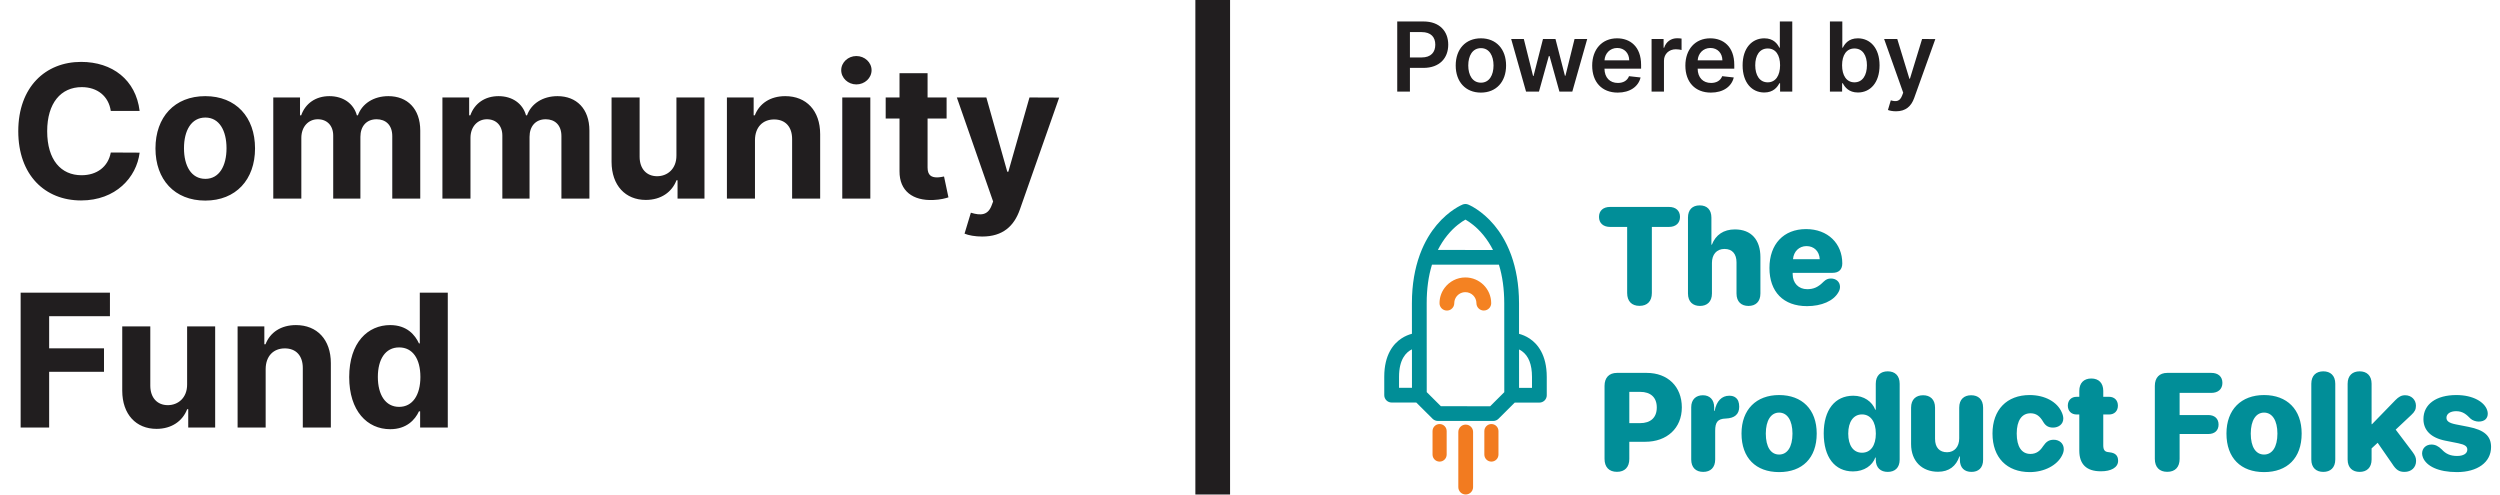
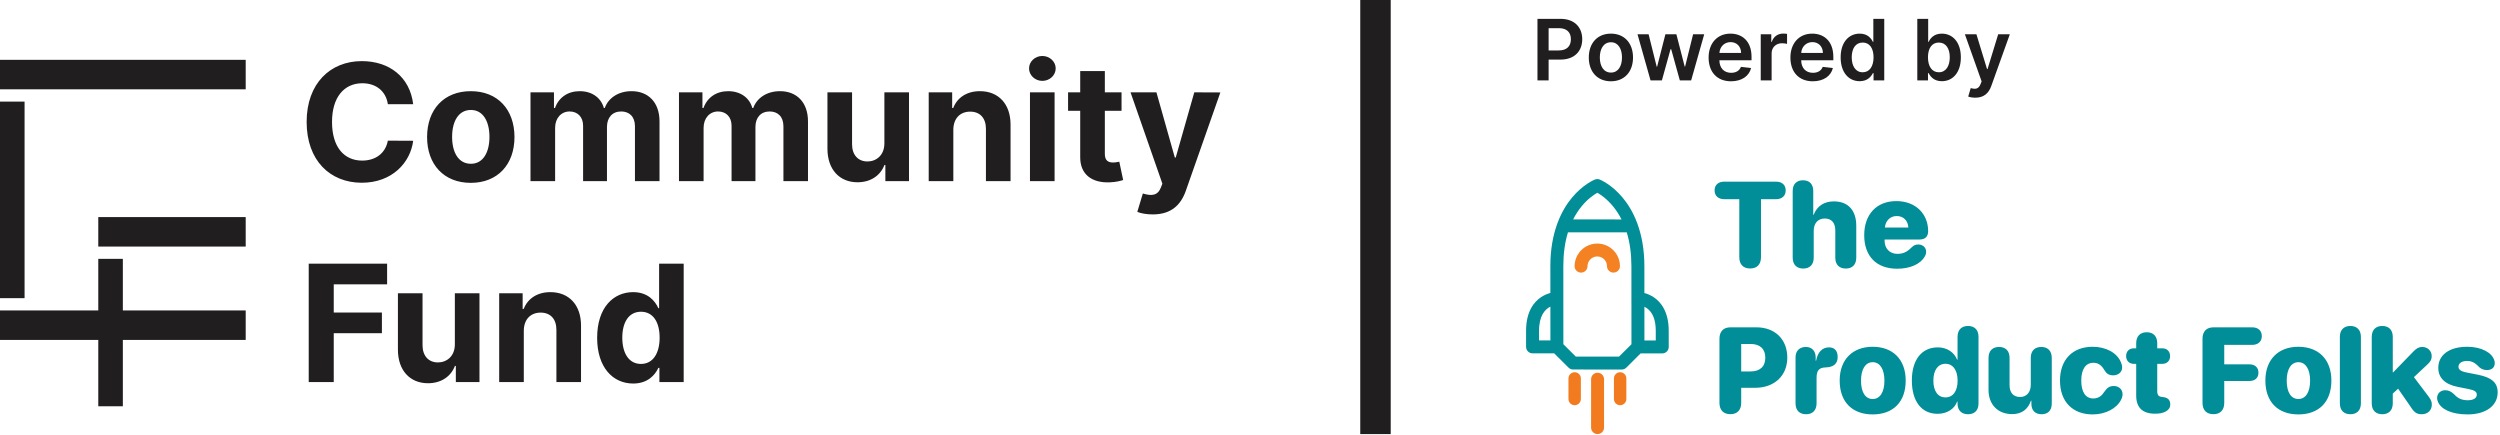
- <svg xmlns="http://www.w3.org/2000/svg" width="273" height="54" viewBox="0 0 273 54" fill="none">
-   <path d="M15.248 12.117C14.838 8.715 12.264 6.759 8.855 6.759C4.965 6.759 1.995 9.506 1.995 14.324C1.995 19.128 4.914 21.889 8.855 21.889C12.63 21.889 14.91 19.38 15.248 16.669L12.098 16.654C11.803 18.229 10.566 19.135 8.905 19.135C6.669 19.135 5.152 17.474 5.152 14.324C5.152 11.261 6.647 9.514 8.927 9.514C10.631 9.514 11.861 10.499 12.098 12.117H15.248ZM22.414 21.904C25.765 21.904 27.85 19.61 27.85 16.208C27.85 12.786 25.765 10.499 22.414 10.499C19.063 10.499 16.977 12.786 16.977 16.208C16.977 19.61 19.063 21.904 22.414 21.904ZM22.428 19.531C20.882 19.531 20.091 18.114 20.091 16.187C20.091 14.26 20.882 12.836 22.428 12.836C23.945 12.836 24.736 14.26 24.736 16.187C24.736 18.114 23.945 19.531 22.428 19.531ZM29.842 21.688H32.906V15.058C32.906 13.835 33.682 13.023 34.703 13.023C35.71 13.023 36.386 13.713 36.386 14.799V21.688H39.356V14.943C39.356 13.799 40.01 13.023 41.125 13.023C42.103 13.023 42.836 13.634 42.836 14.864V21.688H45.892V14.26C45.892 11.865 44.469 10.499 42.412 10.499C40.794 10.499 39.536 11.326 39.083 12.591H38.968C38.615 11.311 37.486 10.499 35.969 10.499C34.48 10.499 33.351 11.29 32.891 12.591H32.762V10.643H29.842V21.688ZM48.312 21.688H51.376V15.058C51.376 13.835 52.152 13.023 53.173 13.023C54.18 13.023 54.856 13.713 54.856 14.799V21.688H57.826V14.943C57.826 13.799 58.48 13.023 59.595 13.023C60.573 13.023 61.307 13.634 61.307 14.864V21.688H64.363V14.26C64.363 11.865 62.939 10.499 60.882 10.499C59.264 10.499 58.006 11.326 57.553 12.591H57.438C57.085 11.311 55.956 10.499 54.439 10.499C52.951 10.499 51.822 11.29 51.361 12.591H51.232V10.643H48.312V21.688ZM73.866 16.985C73.873 18.466 72.859 19.243 71.759 19.243C70.601 19.243 69.853 18.43 69.846 17.129V10.643H66.782V17.675C66.79 20.257 68.3 21.832 70.522 21.832C72.183 21.832 73.377 20.976 73.873 19.682H73.988V21.688H76.929V10.643H73.866V16.985ZM82.443 15.302C82.45 13.879 83.299 13.044 84.535 13.044C85.765 13.044 86.506 13.85 86.499 15.202V21.688H89.562V14.655C89.562 12.081 88.052 10.499 85.751 10.499C84.111 10.499 82.925 11.304 82.428 12.591H82.299V10.643H79.379V21.688H82.443V15.302ZM91.976 21.688H95.04V10.643H91.976V21.688ZM93.515 9.219C94.428 9.219 95.176 8.521 95.176 7.665C95.176 6.817 94.428 6.119 93.515 6.119C92.609 6.119 91.861 6.817 91.861 7.665C91.861 8.521 92.609 9.219 93.515 9.219ZM103.369 10.643H101.291V7.996H98.227V10.643H96.717V12.944H98.227V18.697C98.213 20.861 99.687 21.933 101.909 21.839C102.7 21.81 103.261 21.652 103.57 21.551L103.088 19.272C102.937 19.301 102.614 19.372 102.326 19.372C101.715 19.372 101.291 19.142 101.291 18.294V12.944H103.369V10.643ZM107.256 25.83C109.535 25.83 110.743 24.665 111.369 22.882L115.662 10.657L112.419 10.643L110.11 18.754H109.995L107.709 10.643H104.487L108.449 22.004L108.27 22.472C107.867 23.507 107.097 23.558 106.019 23.227L105.328 25.514C105.767 25.701 106.479 25.83 107.256 25.83ZM2.254 46.688H5.367V40.604H11.357V38.037H5.367V34.528H12.005V31.961H2.254V46.688ZM20.433 41.985C20.44 43.466 19.426 44.243 18.326 44.243C17.168 44.243 16.42 43.43 16.413 42.129V35.642H13.349V42.675C13.357 45.257 14.867 46.832 17.089 46.832C18.75 46.832 19.944 45.976 20.44 44.682H20.555V46.688H23.496V35.642H20.433V41.985ZM29.01 40.302C29.017 38.879 29.866 38.044 31.102 38.044C32.332 38.044 33.073 38.85 33.066 40.202V46.688H36.129V39.655C36.129 37.081 34.619 35.499 32.318 35.499C30.678 35.499 29.491 36.304 28.995 37.591H28.866V35.642H25.946V46.688H29.01V40.302ZM42.613 46.868C44.397 46.868 45.324 45.839 45.749 44.919H45.878V46.688H48.898V31.961H45.842V37.498H45.749C45.339 36.599 44.454 35.499 42.606 35.499C40.183 35.499 38.133 37.383 38.133 41.18C38.133 44.876 40.096 46.868 42.613 46.868ZM43.584 44.43C42.081 44.43 41.261 43.093 41.261 41.165C41.261 39.252 42.067 37.937 43.584 37.937C45.073 37.937 45.907 39.195 45.907 41.165C45.907 43.136 45.058 44.43 43.584 44.43Z" fill="#211E1F" />
-   <rect x="130.534" width="3.789" height="54" fill="#211E1F" />
-   <path d="M152.578 10H153.964V7.414H155.43C157.198 7.414 158.147 6.352 158.147 4.879C158.147 3.418 157.209 2.345 155.448 2.345H152.578V10ZM153.964 6.274V3.504H155.235C156.274 3.504 156.734 4.065 156.734 4.879C156.734 5.694 156.274 6.274 155.243 6.274H153.964ZM161.714 10.112C163.395 10.112 164.464 8.927 164.464 7.152C164.464 5.373 163.395 4.184 161.714 4.184C160.032 4.184 158.963 5.373 158.963 7.152C158.963 8.927 160.032 10.112 161.714 10.112ZM161.721 9.028C160.79 9.028 160.334 8.198 160.334 7.148C160.334 6.098 160.79 5.257 161.721 5.257C162.637 5.257 163.093 6.098 163.093 7.148C163.093 8.198 162.637 9.028 161.721 9.028ZM166.644 10H168.056L169.133 6.12H169.211L170.288 10H171.697L173.323 4.259H171.94L170.946 8.273H170.89L169.858 4.259H168.494L167.462 8.296H167.41L166.401 4.259H165.021L166.644 10ZM176.655 10.112C177.993 10.112 178.912 9.458 179.152 8.46L177.888 8.318C177.705 8.804 177.257 9.058 176.674 9.058C175.799 9.058 175.22 8.483 175.208 7.5H179.208V7.085C179.208 5.07 177.997 4.184 176.584 4.184C174.939 4.184 173.867 5.391 173.867 7.163C173.867 8.965 174.924 10.112 176.655 10.112ZM175.212 6.588C175.253 5.855 175.795 5.238 176.603 5.238C177.38 5.238 177.903 5.806 177.911 6.588H175.212ZM180.352 10H181.705V6.625C181.705 5.896 182.255 5.38 182.999 5.38C183.227 5.38 183.511 5.421 183.627 5.459V4.214C183.503 4.192 183.29 4.177 183.141 4.177C182.483 4.177 181.933 4.55 181.724 5.216H181.664V4.259H180.352V10ZM186.831 10.112C188.169 10.112 189.088 9.458 189.327 8.46L188.064 8.318C187.881 8.804 187.432 9.058 186.849 9.058C185.975 9.058 185.395 8.483 185.384 7.5H189.383V7.085C189.383 5.07 188.172 4.184 186.76 4.184C185.115 4.184 184.042 5.391 184.042 7.163C184.042 8.965 185.1 10.112 186.831 10.112ZM185.388 6.588C185.429 5.855 185.971 5.238 186.778 5.238C187.556 5.238 188.079 5.806 188.086 6.588H185.388ZM192.659 10.101C193.645 10.101 194.09 9.514 194.303 9.095H194.385V10H195.716V2.345H194.359V5.208H194.303C194.098 4.793 193.675 4.184 192.662 4.184C191.335 4.184 190.293 5.223 190.293 7.137C190.293 9.028 191.306 10.101 192.659 10.101ZM193.036 8.991C192.143 8.991 191.672 8.206 191.672 7.129C191.672 6.061 192.135 5.294 193.036 5.294C193.907 5.294 194.385 6.016 194.385 7.129C194.385 8.243 193.899 8.991 193.036 8.991ZM199.828 10H201.159V9.095H201.237C201.451 9.514 201.895 10.101 202.882 10.101C204.235 10.101 205.248 9.028 205.248 7.137C205.248 5.223 204.205 4.184 202.878 4.184C201.865 4.184 201.443 4.793 201.237 5.208H201.181V2.345H199.828V10ZM201.155 7.129C201.155 6.016 201.634 5.294 202.505 5.294C203.405 5.294 203.869 6.061 203.869 7.129C203.869 8.206 203.398 8.991 202.505 8.991C201.641 8.991 201.155 8.243 201.155 7.129ZM207.044 12.153C208.098 12.153 208.707 11.611 209.032 10.695L211.338 4.266L209.892 4.259L208.565 8.595H208.505L207.182 4.259H205.747L207.829 10.12L207.713 10.43C207.463 11.084 207.066 11.129 206.476 10.957L206.162 12.011C206.345 12.086 206.674 12.153 207.044 12.153Z" fill="#211E1F" />
-   <path d="M179.034 33.4C179.89 33.4 180.383 32.892 180.383 31.992V24.78H182.256C182.971 24.78 183.457 24.381 183.457 23.688C183.457 22.995 182.985 22.597 182.256 22.597H175.82C175.083 22.597 174.611 22.995 174.611 23.688C174.611 24.381 175.098 24.78 175.82 24.78H177.685V31.992C177.685 32.892 178.179 33.4 179.034 33.4ZM185.639 33.408C186.398 33.408 186.944 32.965 186.944 32.051V28.71C186.944 27.811 187.438 27.184 188.315 27.184C189.177 27.184 189.627 27.744 189.627 28.651V32.051C189.627 32.965 190.165 33.408 190.932 33.408C191.699 33.408 192.237 32.965 192.237 32.051V28.083C192.237 26.188 191.242 25.052 189.45 25.052C188.227 25.052 187.349 25.642 186.937 26.719H186.885V23.762C186.885 22.914 186.42 22.427 185.61 22.427C184.799 22.427 184.327 22.914 184.327 23.755V32.051C184.327 32.965 184.873 33.408 185.639 33.408ZM197.323 33.43C198.922 33.43 200.22 32.862 200.751 31.918C200.869 31.726 200.928 31.527 200.928 31.328C200.928 30.753 200.478 30.414 199.947 30.414C199.623 30.414 199.409 30.502 199.136 30.76C198.554 31.35 198.06 31.579 197.345 31.579C196.402 31.579 195.76 30.915 195.76 29.942V29.794H200.124C200.802 29.794 201.178 29.425 201.178 28.762C201.178 26.594 199.608 25.016 197.22 25.016C194.772 25.016 193.224 26.66 193.224 29.263C193.224 31.874 194.75 33.43 197.323 33.43ZM195.797 28.305C195.863 27.464 196.46 26.874 197.271 26.874C198.089 26.874 198.672 27.434 198.716 28.305H195.797ZM176.572 51.524C177.427 51.524 177.921 51.015 177.921 50.115V48.242H179.661C182.027 48.242 183.656 46.76 183.656 44.488C183.656 42.202 182.108 40.72 179.823 40.72H176.572C175.717 40.72 175.216 41.236 175.216 42.136V50.115C175.216 51.015 175.717 51.524 176.572 51.524ZM177.921 46.207V42.792H179.108C180.243 42.792 180.921 43.39 180.921 44.496C180.921 45.609 180.243 46.207 179.093 46.207H177.921ZM185.993 51.531C186.789 51.531 187.298 51.059 187.298 50.174V47.04C187.298 46.126 187.556 45.727 188.455 45.705C188.942 45.683 189.31 45.572 189.553 45.351C189.797 45.138 189.922 44.828 189.922 44.415C189.922 43.943 189.789 43.611 189.531 43.419C189.362 43.279 189.126 43.213 188.831 43.213C188.027 43.213 187.438 43.788 187.239 44.872H187.187V44.474C187.187 43.626 186.686 43.161 185.956 43.161C185.197 43.161 184.681 43.626 184.681 44.466V50.174C184.681 51.059 185.19 51.531 185.993 51.531ZM194.279 51.553C196.807 51.553 198.385 50.027 198.385 47.342C198.385 44.71 196.785 43.139 194.279 43.139C191.787 43.139 190.173 44.717 190.173 47.342C190.173 50.019 191.75 51.553 194.279 51.553ZM194.279 49.636C193.379 49.636 192.826 48.817 192.826 47.35C192.826 45.904 193.394 45.056 194.279 45.056C195.17 45.056 195.738 45.904 195.738 47.35C195.738 48.817 195.17 49.636 194.279 49.636ZM202.35 51.479C203.567 51.479 204.473 50.83 204.783 49.96H204.834V50.189C204.834 51.096 205.38 51.531 206.139 51.531C206.906 51.531 207.444 51.096 207.444 50.189V41.907C207.444 40.993 206.906 40.55 206.139 40.55C205.372 40.55 204.834 40.993 204.834 41.907V44.746H204.783C204.429 43.847 203.545 43.213 202.38 43.213C200.375 43.213 199.151 44.761 199.151 47.327C199.151 49.923 200.352 51.479 202.35 51.479ZM203.331 49.437C202.387 49.437 201.827 48.647 201.827 47.35C201.827 46.059 202.395 45.255 203.331 45.255C204.267 45.255 204.842 46.059 204.842 47.35C204.842 48.655 204.274 49.437 203.331 49.437ZM211.631 51.516C212.84 51.516 213.607 50.897 213.968 49.842H214.019V50.211C214.019 51.103 214.535 51.531 215.287 51.531C216.039 51.531 216.555 51.103 216.555 50.204V44.518C216.555 43.603 216.017 43.161 215.25 43.161C214.484 43.161 213.946 43.603 213.946 44.518V47.873C213.946 48.78 213.43 49.385 212.619 49.385C211.8 49.385 211.307 48.876 211.307 47.925V44.518C211.307 43.603 210.761 43.161 210.002 43.161C209.235 43.161 208.69 43.603 208.69 44.518V48.492C208.69 50.388 209.906 51.516 211.631 51.516ZM221.656 51.553C223.233 51.553 224.649 50.808 225.18 49.724C225.312 49.466 225.364 49.245 225.364 49.046C225.364 48.397 224.855 48.021 224.273 48.021C223.72 48.021 223.433 48.249 223.093 48.743C222.791 49.215 222.386 49.569 221.723 49.569C220.764 49.569 220.226 48.78 220.226 47.342C220.226 45.919 220.779 45.13 221.737 45.13C222.327 45.13 222.747 45.418 223.123 46.074C223.374 46.494 223.69 46.693 224.192 46.693C224.789 46.693 225.312 46.332 225.312 45.705C225.312 45.506 225.253 45.263 225.15 45.042C224.656 43.884 223.3 43.139 221.641 43.139C219.143 43.139 217.58 44.746 217.58 47.342C217.58 49.968 219.143 51.553 221.656 51.553ZM227.059 49.208C227.059 50.697 227.848 51.464 229.396 51.464H229.462C230.472 51.464 231.298 51.081 231.298 50.322C231.298 49.717 230.959 49.459 230.376 49.392L230.215 49.37C229.846 49.333 229.676 49.134 229.676 48.633V45.263H230.31C230.892 45.263 231.276 44.879 231.276 44.297C231.276 43.714 230.892 43.33 230.31 43.33H229.676V42.689C229.676 41.841 229.197 41.332 228.372 41.332C227.539 41.332 227.059 41.841 227.059 42.689V43.33H226.772C226.19 43.33 225.806 43.707 225.806 44.297C225.806 44.879 226.19 45.263 226.772 45.263H227.059V49.208ZM236.664 51.524C237.519 51.524 238.014 51.015 238.014 50.115V47.394H241.139C241.839 47.394 242.267 47.011 242.267 46.362C242.267 45.705 241.824 45.322 241.139 45.322H238.014V42.903H241.485C242.2 42.903 242.687 42.505 242.687 41.812C242.687 41.118 242.215 40.72 241.485 40.72H236.664C235.809 40.72 235.308 41.236 235.308 42.136V50.115C235.308 51.015 235.809 51.524 236.664 51.524ZM247.235 51.553C249.763 51.553 251.341 50.027 251.341 47.342C251.341 44.71 249.741 43.139 247.235 43.139C244.744 43.139 243.129 44.717 243.129 47.342C243.129 50.019 244.707 51.553 247.235 51.553ZM247.235 49.636C246.336 49.636 245.783 48.817 245.783 47.35C245.783 45.904 246.35 45.056 247.235 45.056C248.127 45.056 248.694 45.904 248.694 47.35C248.694 48.817 248.127 49.636 247.235 49.636ZM253.707 51.531C254.466 51.531 255.012 51.088 255.012 50.174V41.907C255.012 40.993 254.466 40.55 253.707 40.55C252.94 40.55 252.395 40.993 252.395 41.907V50.174C252.395 51.088 252.94 51.531 253.707 51.531ZM257.673 51.531C258.432 51.531 258.978 51.088 258.978 50.174V48.965L259.641 48.352L261.219 50.631C261.654 51.317 261.978 51.531 262.575 51.531C263.319 51.531 263.836 51.052 263.836 50.329C263.836 49.99 263.747 49.761 263.452 49.356L261.609 46.915L263.305 45.322C263.695 44.96 263.821 44.71 263.821 44.304C263.821 43.648 263.319 43.161 262.642 43.161C262.236 43.161 261.941 43.323 261.573 43.699L259.022 46.325H258.978V41.907C258.978 40.993 258.432 40.55 257.673 40.55C256.906 40.55 256.361 40.993 256.361 41.907V50.174C256.361 51.088 256.906 51.531 257.673 51.531ZM268.295 51.553C270.529 51.553 272.025 50.491 272.025 48.81C272.025 47.608 271.281 46.951 269.556 46.612L268.162 46.339C267.396 46.184 267.153 45.963 267.153 45.617C267.153 45.182 267.58 44.901 268.214 44.901C268.981 44.901 269.379 45.314 269.777 45.712C269.998 45.919 270.374 46.037 270.669 46.037C271.347 46.037 271.664 45.668 271.664 45.167C271.664 45.042 271.642 44.916 271.598 44.791C271.31 43.906 270.072 43.139 268.236 43.139C266.018 43.139 264.639 44.149 264.639 45.764C264.639 46.981 265.457 47.814 267.042 48.124L268.443 48.404C269.172 48.552 269.431 48.743 269.431 49.097C269.431 49.532 268.995 49.791 268.318 49.791C267.588 49.791 267.086 49.569 266.644 49.083C266.268 48.714 265.922 48.544 265.509 48.544C264.919 48.544 264.492 48.95 264.492 49.525C264.492 49.658 264.529 49.812 264.588 49.968C264.963 50.889 266.246 51.553 268.295 51.553Z" fill="#018E98" />
-   <path d="M167.033 36.971C166.624 36.7 166.216 36.543 165.879 36.454L165.878 33.121C165.877 31.009 165.534 29.294 165.042 27.916C165.028 27.858 165.007 27.802 164.981 27.749C164.458 26.349 163.782 25.312 163.165 24.575C161.789 22.932 160.382 22.358 160.323 22.334C160.13 22.258 159.916 22.258 159.723 22.334C159.664 22.358 158.258 22.93 156.884 24.572C156.267 25.309 155.591 26.347 155.07 27.748C155.046 27.799 155.026 27.851 155.013 27.907C154.521 29.285 154.18 31.001 154.181 33.116L154.183 36.448C153.845 36.537 153.439 36.693 153.03 36.964C152.176 37.53 151.159 38.715 151.161 41.145L151.162 43.153C151.162 43.596 151.523 43.956 151.968 43.956L154.659 43.958L156.44 45.731C156.592 45.882 156.797 45.966 157.011 45.966L163.061 45.969C163.275 45.969 163.48 45.885 163.631 45.734L165.41 43.963L168.101 43.964C168.546 43.964 168.907 43.605 168.907 43.162L168.906 41.154C168.905 38.724 167.886 37.538 167.033 36.971ZM154.187 42.35L152.775 42.349L152.775 41.145C152.774 39.234 153.546 38.46 154.184 38.146L154.187 42.35ZM158.063 25.675C158.832 24.733 159.611 24.213 160.024 23.98C160.439 24.214 161.217 24.736 161.987 25.677C162.39 26.171 162.739 26.712 163.035 27.298L157.016 27.295C157.313 26.709 157.66 26.168 158.063 25.675ZM164.266 37.136L164.269 42.826L162.726 44.362L157.345 44.359L155.8 42.821L155.797 37.131L155.795 33.116C155.793 31.558 155.987 30.15 156.372 28.9L163.683 28.904C164.068 30.154 164.263 31.562 164.264 33.12L164.266 37.136ZM167.294 42.357L165.882 42.356L165.88 38.16C165.982 38.209 166.088 38.269 166.192 38.343C166.922 38.861 167.293 39.806 167.294 41.152L167.294 42.357Z" fill="#018E97" />
-   <path d="M160.055 46.367C159.61 46.367 159.249 46.727 159.249 47.171L159.248 53.196C159.248 53.639 159.609 54 160.054 53.999C160.499 53.999 160.86 53.639 160.86 53.196L160.861 47.17C160.861 46.727 160.5 46.368 160.055 46.367Z" fill="#F27B20" />
-   <path d="M160.017 30.297C159.094 30.298 158.272 30.742 157.757 31.429C157.404 31.898 157.195 32.48 157.195 33.11C157.195 33.554 157.556 33.914 158.001 33.913C158.168 33.913 158.323 33.863 158.452 33.776C158.666 33.631 158.808 33.387 158.808 33.109C158.808 32.694 159.02 32.327 159.341 32.11C159.534 31.98 159.767 31.904 160.017 31.904C160.684 31.903 161.226 32.444 161.226 33.108C161.226 33.552 161.587 33.911 162.032 33.911C162.28 33.911 162.501 33.8 162.649 33.624C162.767 33.484 162.838 33.304 162.838 33.108C162.839 31.558 161.574 30.297 160.017 30.297Z" fill="#F48222" />
-   <path d="M157.204 46.305H157.204C156.778 46.305 156.433 46.65 156.433 47.077V49.636C156.433 50.063 156.778 50.408 157.204 50.408H157.204C157.63 50.408 157.976 50.063 157.976 49.636V47.077C157.976 46.65 157.63 46.305 157.204 46.305Z" fill="#F27B20" />
-   <path d="M162.862 46.305H162.862C162.436 46.305 162.09 46.65 162.09 47.077V49.636C162.09 50.063 162.436 50.408 162.862 50.408H162.862C163.288 50.408 163.633 50.063 163.633 49.636V47.077C163.633 46.65 163.288 46.305 162.862 46.305Z" fill="#F27B20" />
+ <svg xmlns="http://www.w3.org/2000/svg" width="311" height="54" viewBox="0 0 311 54" fill="none">
+   <rect y="7.443" width="30.565" height="3.668" fill="#211E1F" />
+   <rect x="12.226" y="27.005" width="18.339" height="3.668" fill="#211E1F" />
+   <rect width="24.452" height="3.056" transform="matrix(0 -1 -1 0 3.05664 37.0918)" fill="#211E1F" />
+   <rect x="15.283" y="32.201" width="18.339" height="3.056" transform="rotate(90 15.2827 32.2007)" fill="#211E1F" />
+   <rect x="0" y="38.619" width="30.565" height="3.668" fill="#211E1F" />
+   <path d="M51.399 12.96C50.989 9.559 48.415 7.603 45.006 7.603C41.116 7.603 38.146 10.35 38.146 15.168C38.146 19.971 41.066 22.733 45.006 22.733C48.782 22.733 51.061 20.223 51.399 17.512L48.249 17.497C47.955 19.072 46.718 19.978 45.057 19.978C42.82 19.978 41.303 18.317 41.303 15.168C41.303 12.104 42.799 10.357 45.078 10.357C46.783 10.357 48.012 11.342 48.249 12.96H51.399ZM58.565 22.747C61.916 22.747 64.001 20.453 64.001 17.052C64.001 13.629 61.916 11.342 58.565 11.342C55.214 11.342 53.129 13.629 53.129 17.052C53.129 20.453 55.214 22.747 58.565 22.747ZM58.58 20.374C57.033 20.374 56.242 18.957 56.242 17.03C56.242 15.103 57.033 13.679 58.58 13.679C60.097 13.679 60.888 15.103 60.888 17.03C60.888 18.957 60.097 20.374 58.58 20.374ZM65.993 22.531H69.057V15.901C69.057 14.679 69.833 13.866 70.855 13.866C71.861 13.866 72.537 14.556 72.537 15.642V22.531H75.507V15.786C75.507 14.643 76.162 13.866 77.276 13.866C78.254 13.866 78.988 14.477 78.988 15.707V22.531H82.044V15.103C82.044 12.708 80.62 11.342 78.563 11.342C76.945 11.342 75.687 12.169 75.234 13.435H75.119C74.766 12.155 73.638 11.342 72.12 11.342C70.632 11.342 69.503 12.133 69.042 13.435H68.913V11.486H65.993V22.531ZM84.464 22.531H87.527V15.901C87.527 14.679 88.304 13.866 89.325 13.866C90.332 13.866 91.007 14.556 91.007 15.642V22.531H93.977V15.786C93.977 14.643 94.632 13.866 95.746 13.866C96.724 13.866 97.458 14.477 97.458 15.707V22.531H100.514V15.103C100.514 12.708 99.09 11.342 97.034 11.342C95.416 11.342 94.157 12.169 93.704 13.435H93.589C93.237 12.155 92.108 11.342 90.59 11.342C89.102 11.342 87.973 12.133 87.513 13.435H87.383V11.486H84.464V22.531ZM110.017 17.828C110.024 19.31 109.01 20.086 107.91 20.086C106.752 20.086 106.004 19.274 105.997 17.972V11.486H102.934V18.519C102.941 21.1 104.451 22.675 106.673 22.675C108.334 22.675 109.528 21.819 110.024 20.525H110.139V22.531H113.08V11.486H110.017V17.828ZM118.594 16.146C118.601 14.722 119.45 13.888 120.687 13.888C121.916 13.888 122.657 14.693 122.65 16.045V22.531H125.713V15.498C125.713 12.924 124.203 11.342 121.902 11.342C120.262 11.342 119.076 12.147 118.58 13.435H118.45V11.486H115.531V22.531H118.594V16.146ZM128.128 22.531H131.191V11.486H128.128V22.531ZM129.666 10.062C130.58 10.062 131.328 9.364 131.328 8.509C131.328 7.66 130.58 6.963 129.666 6.963C128.76 6.963 128.013 7.66 128.013 8.509C128.013 9.364 128.76 10.062 129.666 10.062ZM139.52 11.486H137.442V8.84H134.378V11.486H132.868V13.787H134.378V19.54C134.364 21.704 135.838 22.776 138.06 22.682C138.851 22.654 139.412 22.495 139.721 22.395L139.24 20.115C139.089 20.144 138.765 20.216 138.477 20.216C137.866 20.216 137.442 19.986 137.442 19.137V13.787H139.52V11.486ZM143.407 26.673C145.686 26.673 146.894 25.508 147.52 23.725L151.813 11.5L148.57 11.486L146.262 19.597H146.147L143.86 11.486H140.638L144.6 22.848L144.421 23.315C144.018 24.351 143.249 24.401 142.17 24.07L141.48 26.357C141.918 26.544 142.63 26.673 143.407 26.673ZM38.405 47.531H41.519V41.448H47.509V38.88H41.519V35.371H48.156V32.804H38.405V47.531ZM56.584 42.828C56.591 44.31 55.577 45.086 54.477 45.086C53.319 45.086 52.571 44.274 52.564 42.972V36.486H49.501V43.519C49.508 46.1 51.018 47.675 53.24 47.675C54.901 47.675 56.095 46.819 56.591 45.525H56.706V47.531H59.647V36.486H56.584V42.828ZM65.161 41.146C65.168 39.722 66.017 38.888 67.254 38.888C68.483 38.888 69.224 39.693 69.217 41.045V47.531H72.28V40.498C72.28 37.924 70.77 36.342 68.469 36.342C66.829 36.342 65.643 37.147 65.147 38.435H65.017V36.486H62.098V47.531H65.161V41.146ZM78.765 47.711C80.548 47.711 81.476 46.683 81.9 45.762H82.029V47.531H85.05V32.804H81.993V38.341H81.9C81.49 37.442 80.606 36.342 78.757 36.342C76.334 36.342 74.285 38.226 74.285 42.023C74.285 45.719 76.248 47.711 78.765 47.711ZM79.736 45.273C78.233 45.273 77.413 43.936 77.413 42.008C77.413 40.096 78.218 38.78 79.736 38.78C81.224 38.78 82.058 40.038 82.058 42.008C82.058 43.979 81.21 45.273 79.736 45.273Z" fill="#211E1F" />
+   <rect x="169.216" width="3.789" height="54" fill="#211E1F" />
+   <path d="M191.261 10H192.648V7.414H194.113C195.881 7.414 196.83 6.352 196.83 4.879C196.83 3.418 195.892 2.345 194.132 2.345H191.261V10ZM192.648 6.274V3.504H193.919C194.958 3.504 195.418 4.065 195.418 4.879C195.418 5.694 194.958 6.274 193.926 6.274H192.648ZM200.397 10.112C202.079 10.112 203.148 8.927 203.148 7.152C203.148 5.373 202.079 4.184 200.397 4.184C198.715 4.184 197.646 5.373 197.646 7.152C197.646 8.927 198.715 10.112 200.397 10.112ZM200.405 9.028C199.474 9.028 199.018 8.198 199.018 7.148C199.018 6.098 199.474 5.257 200.405 5.257C201.32 5.257 201.776 6.098 201.776 7.148C201.776 8.198 201.32 9.028 200.405 9.028ZM205.327 10H206.74L207.816 6.12H207.895L208.971 10H210.38L212.006 4.259H210.623L209.629 8.273H209.573L208.541 4.259H207.177L206.146 8.296H206.093L205.084 4.259H203.705L205.327 10ZM215.338 10.112C216.676 10.112 217.596 9.458 217.835 8.46L216.572 8.318C216.389 8.804 215.94 9.058 215.357 9.058C214.482 9.058 213.903 8.483 213.892 7.5H217.891V7.085C217.891 5.07 216.68 4.184 215.267 4.184C213.623 4.184 212.55 5.391 212.55 7.163C212.55 8.965 213.608 10.112 215.338 10.112ZM213.896 6.588C213.937 5.855 214.479 5.238 215.286 5.238C216.064 5.238 216.587 5.806 216.594 6.588H213.896ZM219.036 10H220.389V6.625C220.389 5.896 220.938 5.38 221.682 5.38C221.91 5.38 222.194 5.421 222.31 5.459V4.214C222.187 4.192 221.974 4.177 221.824 4.177C221.166 4.177 220.617 4.551 220.408 5.216H220.348V4.259H219.036V10ZM225.514 10.112C226.852 10.112 227.772 9.458 228.011 8.46L226.748 8.318C226.564 8.804 226.116 9.058 225.533 9.058C224.658 9.058 224.079 8.483 224.068 7.5H228.067V7.085C228.067 5.07 226.856 4.184 225.443 4.184C223.799 4.184 222.726 5.391 222.726 7.163C222.726 8.965 223.784 10.112 225.514 10.112ZM224.071 6.588C224.113 5.855 224.655 5.238 225.462 5.238C226.239 5.238 226.763 5.806 226.77 6.588H224.071ZM231.342 10.101C232.329 10.101 232.774 9.514 232.987 9.095H233.069V10H234.4V2.345H233.043V5.208H232.987C232.781 4.793 232.359 4.184 231.346 4.184C230.019 4.184 228.976 5.223 228.976 7.137C228.976 9.028 229.989 10.101 231.342 10.101ZM231.72 8.991C230.826 8.991 230.355 8.206 230.355 7.129C230.355 6.061 230.819 5.294 231.72 5.294C232.59 5.294 233.069 6.016 233.069 7.129C233.069 8.243 232.583 8.991 231.72 8.991ZM238.512 10H239.842V9.095H239.921C240.134 9.514 240.579 10.101 241.566 10.101C242.919 10.101 243.931 9.028 243.931 7.137C243.931 5.223 242.889 4.184 241.562 4.184C240.549 4.184 240.127 4.793 239.921 5.208H239.865V2.345H238.512V10ZM239.839 7.129C239.839 6.016 240.317 5.294 241.188 5.294C242.089 5.294 242.552 6.061 242.552 7.129C242.552 8.206 242.081 8.991 241.188 8.991C240.325 8.991 239.839 8.243 239.839 7.129ZM245.727 12.153C246.781 12.153 247.391 11.611 247.716 10.695L250.022 4.266L248.576 4.259L247.249 8.595H247.189L245.866 4.259H244.43L246.512 10.12L246.396 10.43C246.146 11.084 245.75 11.129 245.159 10.957L244.845 12.011C245.028 12.086 245.357 12.153 245.727 12.153Z" fill="#211E1F" />
+   <path d="M217.718 33.4C218.573 33.4 219.067 32.891 219.067 31.992V24.78H220.939C221.654 24.78 222.141 24.381 222.141 23.688C222.141 22.995 221.669 22.597 220.939 22.597H214.504C213.767 22.597 213.295 22.995 213.295 23.688C213.295 24.381 213.781 24.78 214.504 24.78H216.369V31.992C216.369 32.891 216.863 33.4 217.718 33.4ZM224.323 33.408C225.082 33.408 225.627 32.965 225.627 32.051V28.71C225.627 27.811 226.121 27.184 226.999 27.184C227.861 27.184 228.31 27.744 228.31 28.651V32.051C228.31 32.965 228.849 33.408 229.616 33.408C230.382 33.408 230.92 32.965 230.92 32.051V28.083C230.92 26.188 229.925 25.052 228.134 25.052C226.91 25.052 226.033 25.642 225.62 26.719H225.569V23.762C225.569 22.914 225.104 22.427 224.293 22.427C223.483 22.427 223.011 22.914 223.011 23.755V32.051C223.011 32.965 223.556 33.408 224.323 33.408ZM236.006 33.43C237.606 33.43 238.903 32.862 239.434 31.918C239.552 31.726 239.611 31.527 239.611 31.328C239.611 30.753 239.161 30.414 238.631 30.414C238.306 30.414 238.092 30.502 237.82 30.76C237.238 31.35 236.744 31.579 236.029 31.579C235.085 31.579 234.444 30.915 234.444 29.942V29.794H238.808C239.486 29.794 239.862 29.425 239.862 28.762C239.862 26.594 238.292 25.016 235.903 25.016C233.456 25.016 231.908 26.66 231.908 29.263C231.908 31.874 233.434 33.43 236.006 33.43ZM234.481 28.305C234.547 27.464 235.144 26.874 235.955 26.874C236.773 26.874 237.355 27.434 237.4 28.305H234.481ZM215.256 51.524C216.111 51.524 216.605 51.015 216.605 50.115V48.242H218.344C220.711 48.242 222.34 46.76 222.34 44.488C222.34 42.202 220.792 40.72 218.507 40.72H215.256C214.401 40.72 213.9 41.236 213.9 42.136V50.115C213.9 51.015 214.401 51.524 215.256 51.524ZM216.605 46.207V42.792H217.791C218.927 42.792 219.605 43.39 219.605 44.496C219.605 45.609 218.927 46.207 217.777 46.207H216.605ZM224.677 51.531C225.473 51.531 225.981 51.059 225.981 50.174V47.04C225.981 46.126 226.239 45.727 227.139 45.705C227.625 45.683 227.994 45.572 228.237 45.351C228.48 45.137 228.606 44.828 228.606 44.415C228.606 43.943 228.473 43.611 228.215 43.419C228.045 43.279 227.809 43.213 227.515 43.213C226.711 43.213 226.121 43.788 225.922 44.872H225.871V44.474C225.871 43.626 225.37 43.161 224.64 43.161C223.88 43.161 223.364 43.626 223.364 44.466V50.174C223.364 51.059 223.873 51.531 224.677 51.531ZM232.962 51.553C235.49 51.553 237.068 50.027 237.068 47.342C237.068 44.71 235.468 43.139 232.962 43.139C230.47 43.139 228.856 44.717 228.856 47.342C228.856 50.019 230.434 51.553 232.962 51.553ZM232.962 49.636C232.063 49.636 231.51 48.817 231.51 47.35C231.51 45.904 232.078 45.056 232.962 45.056C233.854 45.056 234.422 45.904 234.422 47.35C234.422 48.817 233.854 49.636 232.962 49.636ZM241.034 51.479C242.25 51.479 243.157 50.83 243.466 49.96H243.518V50.189C243.518 51.096 244.064 51.531 244.823 51.531C245.589 51.531 246.128 51.096 246.128 50.189V41.907C246.128 40.993 245.589 40.55 244.823 40.55C244.056 40.55 243.518 40.993 243.518 41.907V44.746H243.466C243.112 43.847 242.228 43.213 241.063 43.213C239.058 43.213 237.835 44.761 237.835 47.327C237.835 49.923 239.036 51.479 241.034 51.479ZM242.014 49.436C241.071 49.436 240.511 48.647 240.511 47.35C240.511 46.059 241.078 45.255 242.014 45.255C242.951 45.255 243.525 46.059 243.525 47.35C243.525 48.655 242.958 49.436 242.014 49.436ZM250.314 51.516C251.523 51.516 252.29 50.897 252.651 49.842H252.703V50.211C252.703 51.103 253.219 51.531 253.971 51.531C254.723 51.531 255.239 51.103 255.239 50.204V44.518C255.239 43.603 254.7 43.161 253.934 43.161C253.167 43.161 252.629 43.603 252.629 44.518V47.873C252.629 48.78 252.113 49.385 251.302 49.385C250.484 49.385 249.99 48.876 249.99 47.925V44.518C249.99 43.603 249.445 43.161 248.685 43.161C247.919 43.161 247.373 43.603 247.373 44.518V48.492C247.373 50.388 248.59 51.516 250.314 51.516ZM260.34 51.553C261.917 51.553 263.332 50.808 263.863 49.724C263.996 49.466 264.047 49.245 264.047 49.046C264.047 48.397 263.539 48.02 262.956 48.02C262.404 48.02 262.116 48.249 261.777 48.743C261.475 49.215 261.069 49.569 260.406 49.569C259.447 49.569 258.91 48.78 258.91 47.342C258.91 45.919 259.463 45.13 260.421 45.13C261.01 45.13 261.43 45.418 261.806 46.074C262.057 46.494 262.374 46.693 262.876 46.693C263.473 46.693 263.996 46.332 263.996 45.705C263.996 45.506 263.937 45.263 263.834 45.041C263.34 43.883 261.983 43.139 260.325 43.139C257.826 43.139 256.263 44.746 256.263 47.342C256.263 49.968 257.826 51.553 260.34 51.553ZM265.743 49.208C265.743 50.697 266.532 51.464 268.08 51.464H268.146C269.156 51.464 269.982 51.081 269.982 50.321C269.982 49.717 269.642 49.459 269.06 49.392L268.898 49.37C268.529 49.333 268.36 49.134 268.36 48.633V45.263H268.994C269.576 45.263 269.959 44.879 269.959 44.297C269.959 43.714 269.576 43.33 268.994 43.33H268.36V42.689C268.36 41.841 267.881 41.332 267.055 41.332C266.222 41.332 265.743 41.841 265.743 42.689V43.33H265.455C264.873 43.33 264.49 43.707 264.49 44.297C264.49 44.879 264.873 45.263 265.455 45.263H265.743V49.208ZM275.348 51.524C276.203 51.524 276.697 51.015 276.697 50.115V47.394H279.822C280.523 47.394 280.95 47.011 280.95 46.361C280.95 45.705 280.508 45.322 279.822 45.322H276.697V42.903H280.169C280.884 42.903 281.37 42.505 281.37 41.812C281.37 41.118 280.898 40.72 280.169 40.72H275.348C274.493 40.72 273.992 41.236 273.992 42.136V50.115C273.992 51.015 274.493 51.524 275.348 51.524ZM285.918 51.553C288.447 51.553 290.024 50.027 290.024 47.342C290.024 44.71 288.425 43.139 285.918 43.139C283.427 43.139 281.813 44.717 281.813 47.342C281.813 50.019 283.39 51.553 285.918 51.553ZM285.918 49.636C285.019 49.636 284.467 48.817 284.467 47.35C284.467 45.904 285.034 45.056 285.918 45.056C286.81 45.056 287.378 45.904 287.378 47.35C287.378 48.817 286.81 49.636 285.918 49.636ZM292.391 51.531C293.15 51.531 293.696 51.088 293.696 50.174V41.907C293.696 40.993 293.15 40.55 292.391 40.55C291.624 40.55 291.079 40.993 291.079 41.907V50.174C291.079 51.088 291.624 51.531 292.391 51.531ZM296.356 51.531C297.116 51.531 297.661 51.088 297.661 50.174V48.965L298.325 48.352L299.902 50.631C300.337 51.317 300.662 51.531 301.259 51.531C302.003 51.531 302.519 51.052 302.519 50.329C302.519 49.99 302.43 49.761 302.136 49.356L300.293 46.915L301.988 45.322C302.379 44.96 302.504 44.71 302.504 44.304C302.504 43.648 302.003 43.161 301.325 43.161C300.919 43.161 300.625 43.323 300.256 43.699L297.706 46.325H297.661V41.907C297.661 40.993 297.116 40.55 296.356 40.55C295.59 40.55 295.044 40.993 295.044 41.907V50.174C295.044 51.088 295.59 51.531 296.356 51.531ZM306.979 51.553C309.212 51.553 310.709 50.491 310.709 48.81C310.709 47.608 309.964 46.951 308.239 46.612L306.846 46.339C306.079 46.184 305.836 45.963 305.836 45.617C305.836 45.182 306.264 44.901 306.898 44.901C307.664 44.901 308.062 45.314 308.46 45.712C308.682 45.919 309.058 46.037 309.352 46.037C310.031 46.037 310.348 45.668 310.348 45.167C310.348 45.041 310.325 44.916 310.281 44.791C309.994 43.906 308.755 43.139 306.92 43.139C304.701 43.139 303.322 44.149 303.322 45.764C303.322 46.981 304.141 47.814 305.726 48.124L307.126 48.404C307.856 48.552 308.114 48.743 308.114 49.097C308.114 49.532 307.679 49.791 307.001 49.791C306.271 49.791 305.77 49.569 305.328 49.083C304.952 48.714 304.605 48.544 304.192 48.544C303.603 48.544 303.175 48.95 303.175 49.525C303.175 49.658 303.212 49.812 303.271 49.968C303.647 50.889 304.929 51.553 306.979 51.553Z" fill="#018E98" />
+   <path d="M205.716 36.97C205.307 36.699 204.9 36.543 204.562 36.453L204.561 33.121C204.56 31.009 204.217 29.293 203.725 27.916C203.711 27.857 203.691 27.801 203.664 27.748C203.141 26.349 202.465 25.312 201.848 24.575C200.472 22.931 199.065 22.358 199.006 22.334C198.813 22.257 198.599 22.257 198.406 22.334C198.347 22.358 196.941 22.929 195.567 24.572C194.95 25.309 194.274 26.347 193.753 27.748C193.729 27.798 193.709 27.851 193.696 27.907C193.204 29.284 192.863 31.001 192.864 33.115L192.866 36.447C192.529 36.537 192.122 36.693 191.713 36.964C190.859 37.53 189.842 38.715 189.844 41.144L189.845 43.152C189.845 43.595 190.206 43.955 190.652 43.956L193.342 43.957L195.124 45.73C195.275 45.881 195.48 45.965 195.694 45.965L201.744 45.969C201.958 45.969 202.163 45.884 202.314 45.734L204.093 43.962L206.784 43.964C207.229 43.964 207.59 43.604 207.59 43.161L207.589 41.153C207.588 38.723 206.569 37.538 205.716 36.97ZM192.87 42.35L191.458 42.349L191.458 41.144C191.457 39.234 192.229 38.46 192.868 38.146L192.87 42.35ZM196.746 25.674C197.515 24.733 198.294 24.212 198.707 23.979C199.122 24.213 199.9 24.735 200.67 25.677C201.073 26.17 201.422 26.712 201.718 27.298L195.699 27.294C195.996 26.709 196.343 26.167 196.746 25.674ZM202.949 37.135L202.953 42.825L201.409 44.361L196.028 44.359L194.483 42.821L194.48 37.131L194.478 33.115C194.477 31.557 194.671 30.15 195.055 28.9L202.366 28.903C202.752 30.154 202.946 31.561 202.947 33.12L202.949 37.135ZM205.977 42.356L204.566 42.356L204.563 38.159C204.665 38.209 204.771 38.269 204.875 38.343C205.605 38.861 205.976 39.805 205.977 41.152L205.977 42.356Z" fill="#018E97" />
+   <path d="M198.739 46.368C198.294 46.368 197.933 46.727 197.933 47.171L197.931 53.197C197.931 53.64 198.292 54 198.737 54C199.182 54 199.543 53.64 199.543 53.196L199.545 47.171C199.545 46.727 199.184 46.368 198.739 46.368Z" fill="#F27B20" />
+   <path d="M198.701 30.298C197.777 30.298 196.955 30.743 196.44 31.429C196.088 31.899 195.879 32.481 195.878 33.111C195.878 33.554 196.239 33.914 196.684 33.914C196.852 33.914 197.006 33.864 197.135 33.776C197.35 33.632 197.491 33.387 197.491 33.11C197.491 32.695 197.703 32.327 198.025 32.11C198.218 31.981 198.451 31.904 198.7 31.904C199.367 31.904 199.91 32.444 199.909 33.109C199.909 33.552 200.27 33.912 200.715 33.912C200.964 33.912 201.185 33.8 201.333 33.625C201.451 33.485 201.522 33.305 201.522 33.108C201.523 31.559 200.257 30.298 198.701 30.298Z" fill="#F48222" />
+   <path d="M195.887 46.304H195.887C195.461 46.304 195.116 46.65 195.116 47.076V49.636C195.116 50.062 195.461 50.408 195.887 50.408H195.887C196.313 50.408 196.659 50.062 196.659 49.636V47.076C196.659 46.65 196.313 46.304 195.887 46.304Z" fill="#F27B20" />
+   <path d="M201.545 46.304H201.545C201.119 46.304 200.774 46.65 200.774 47.076V49.636C200.774 50.062 201.119 50.408 201.545 50.408H201.545C201.972 50.408 202.317 50.062 202.317 49.636V47.076C202.317 46.65 201.972 46.304 201.545 46.304Z" fill="#F27B20" />
</svg>
